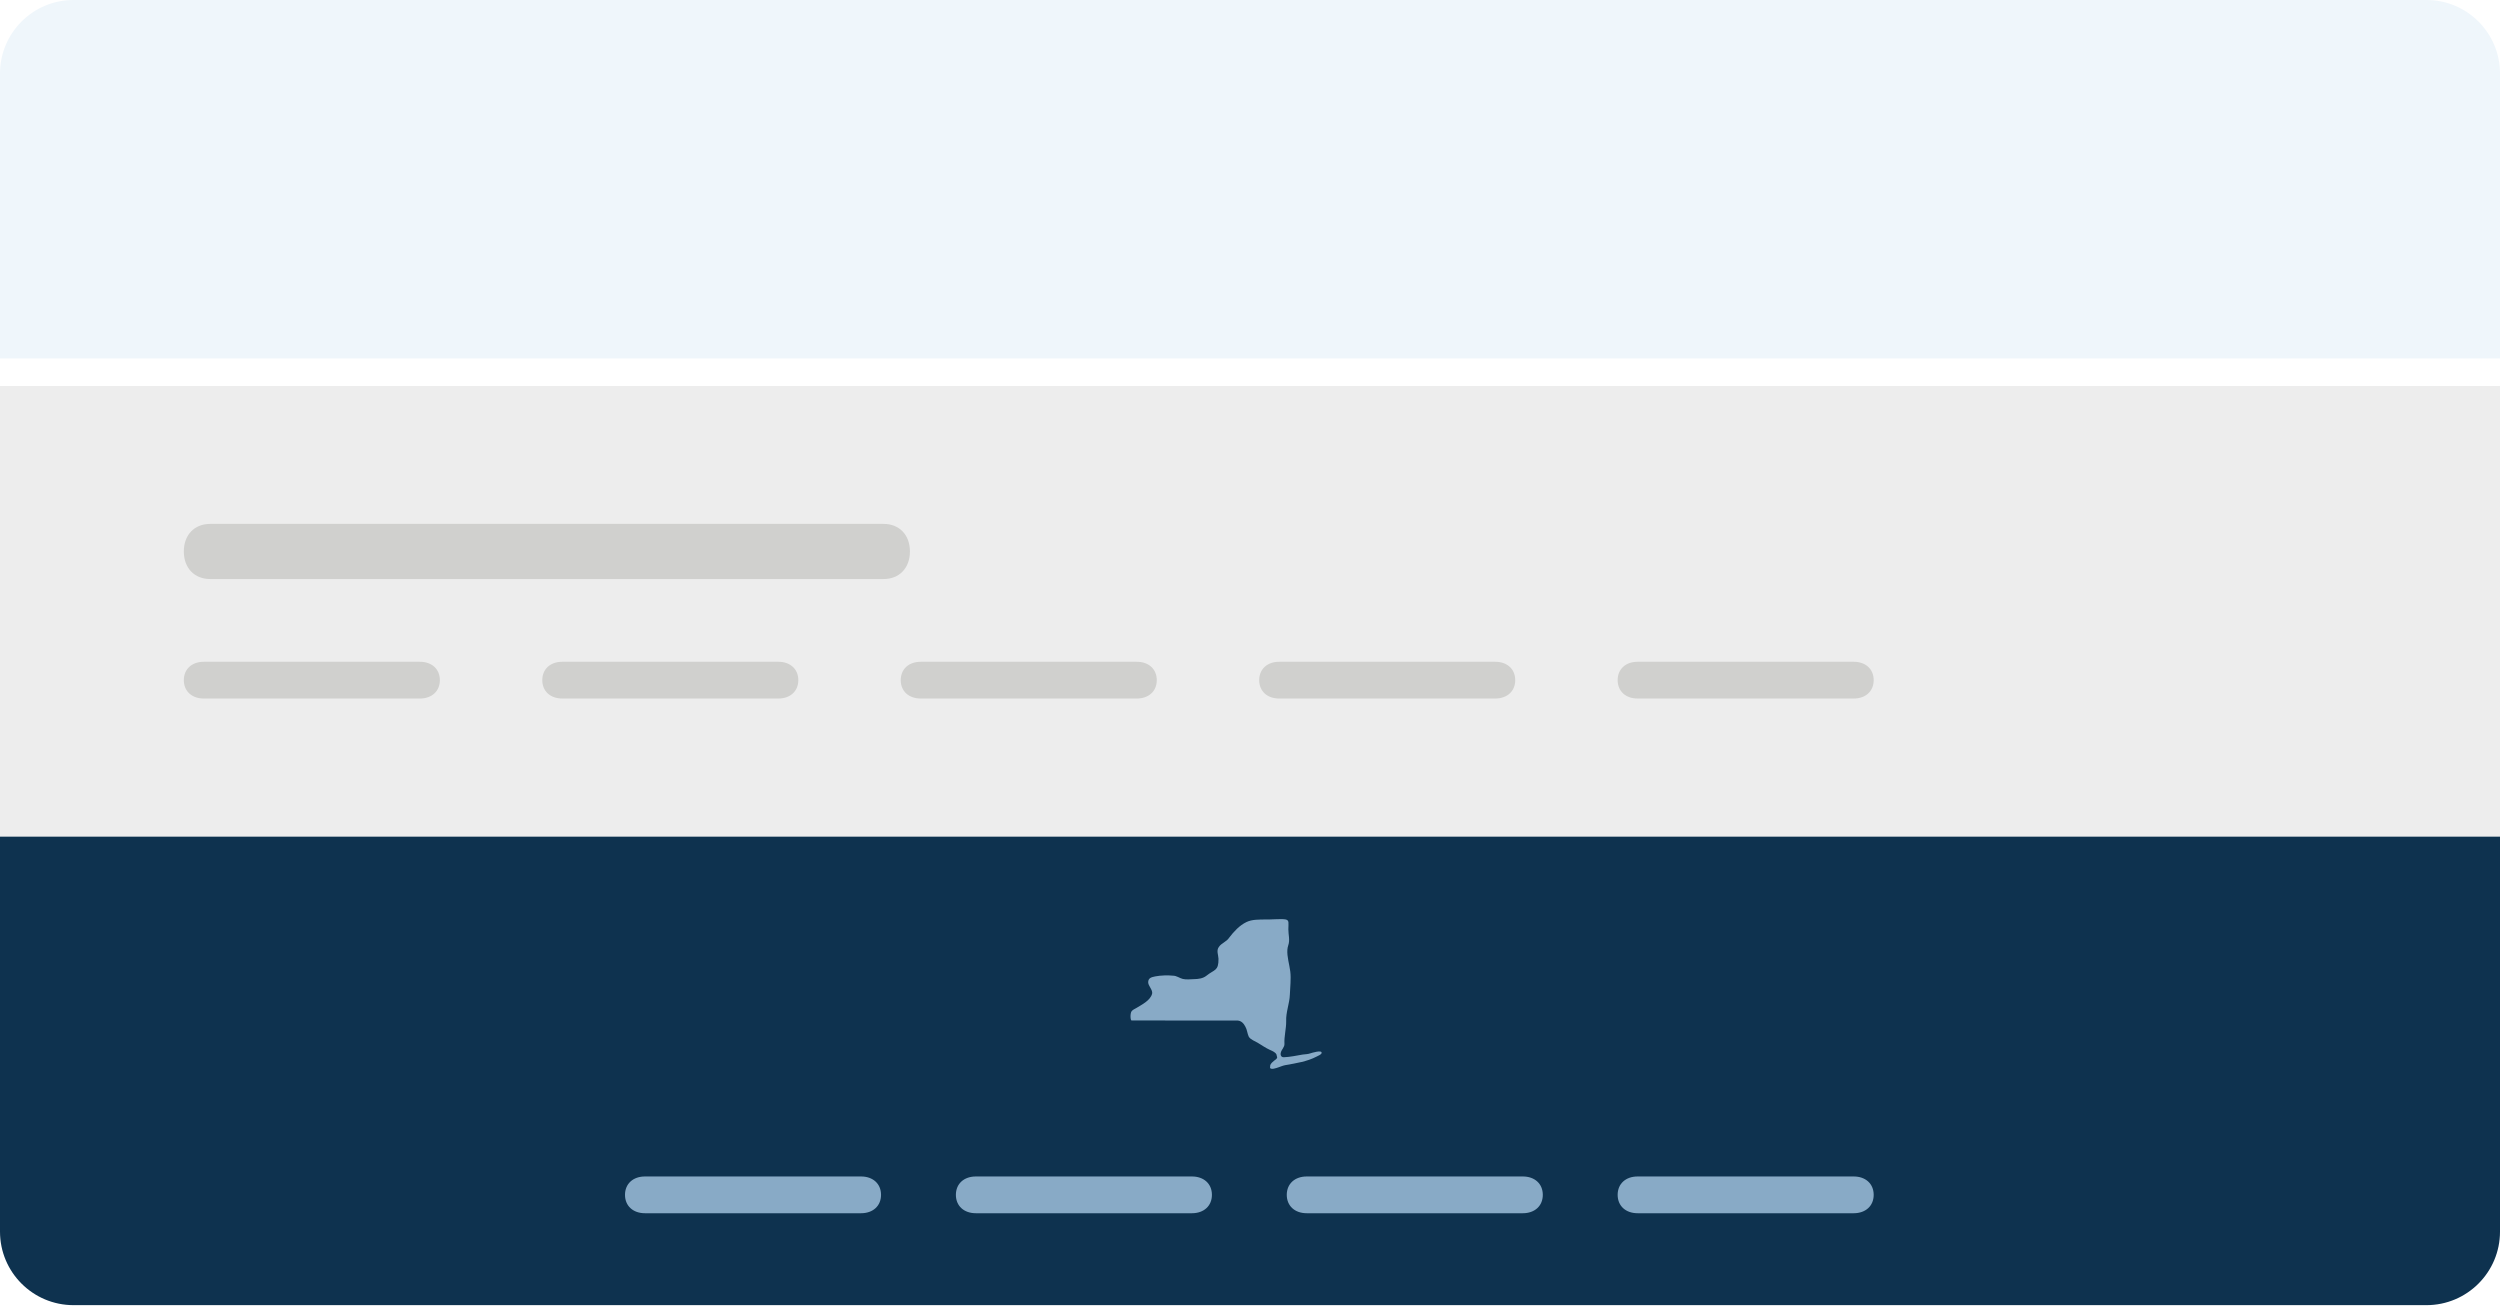
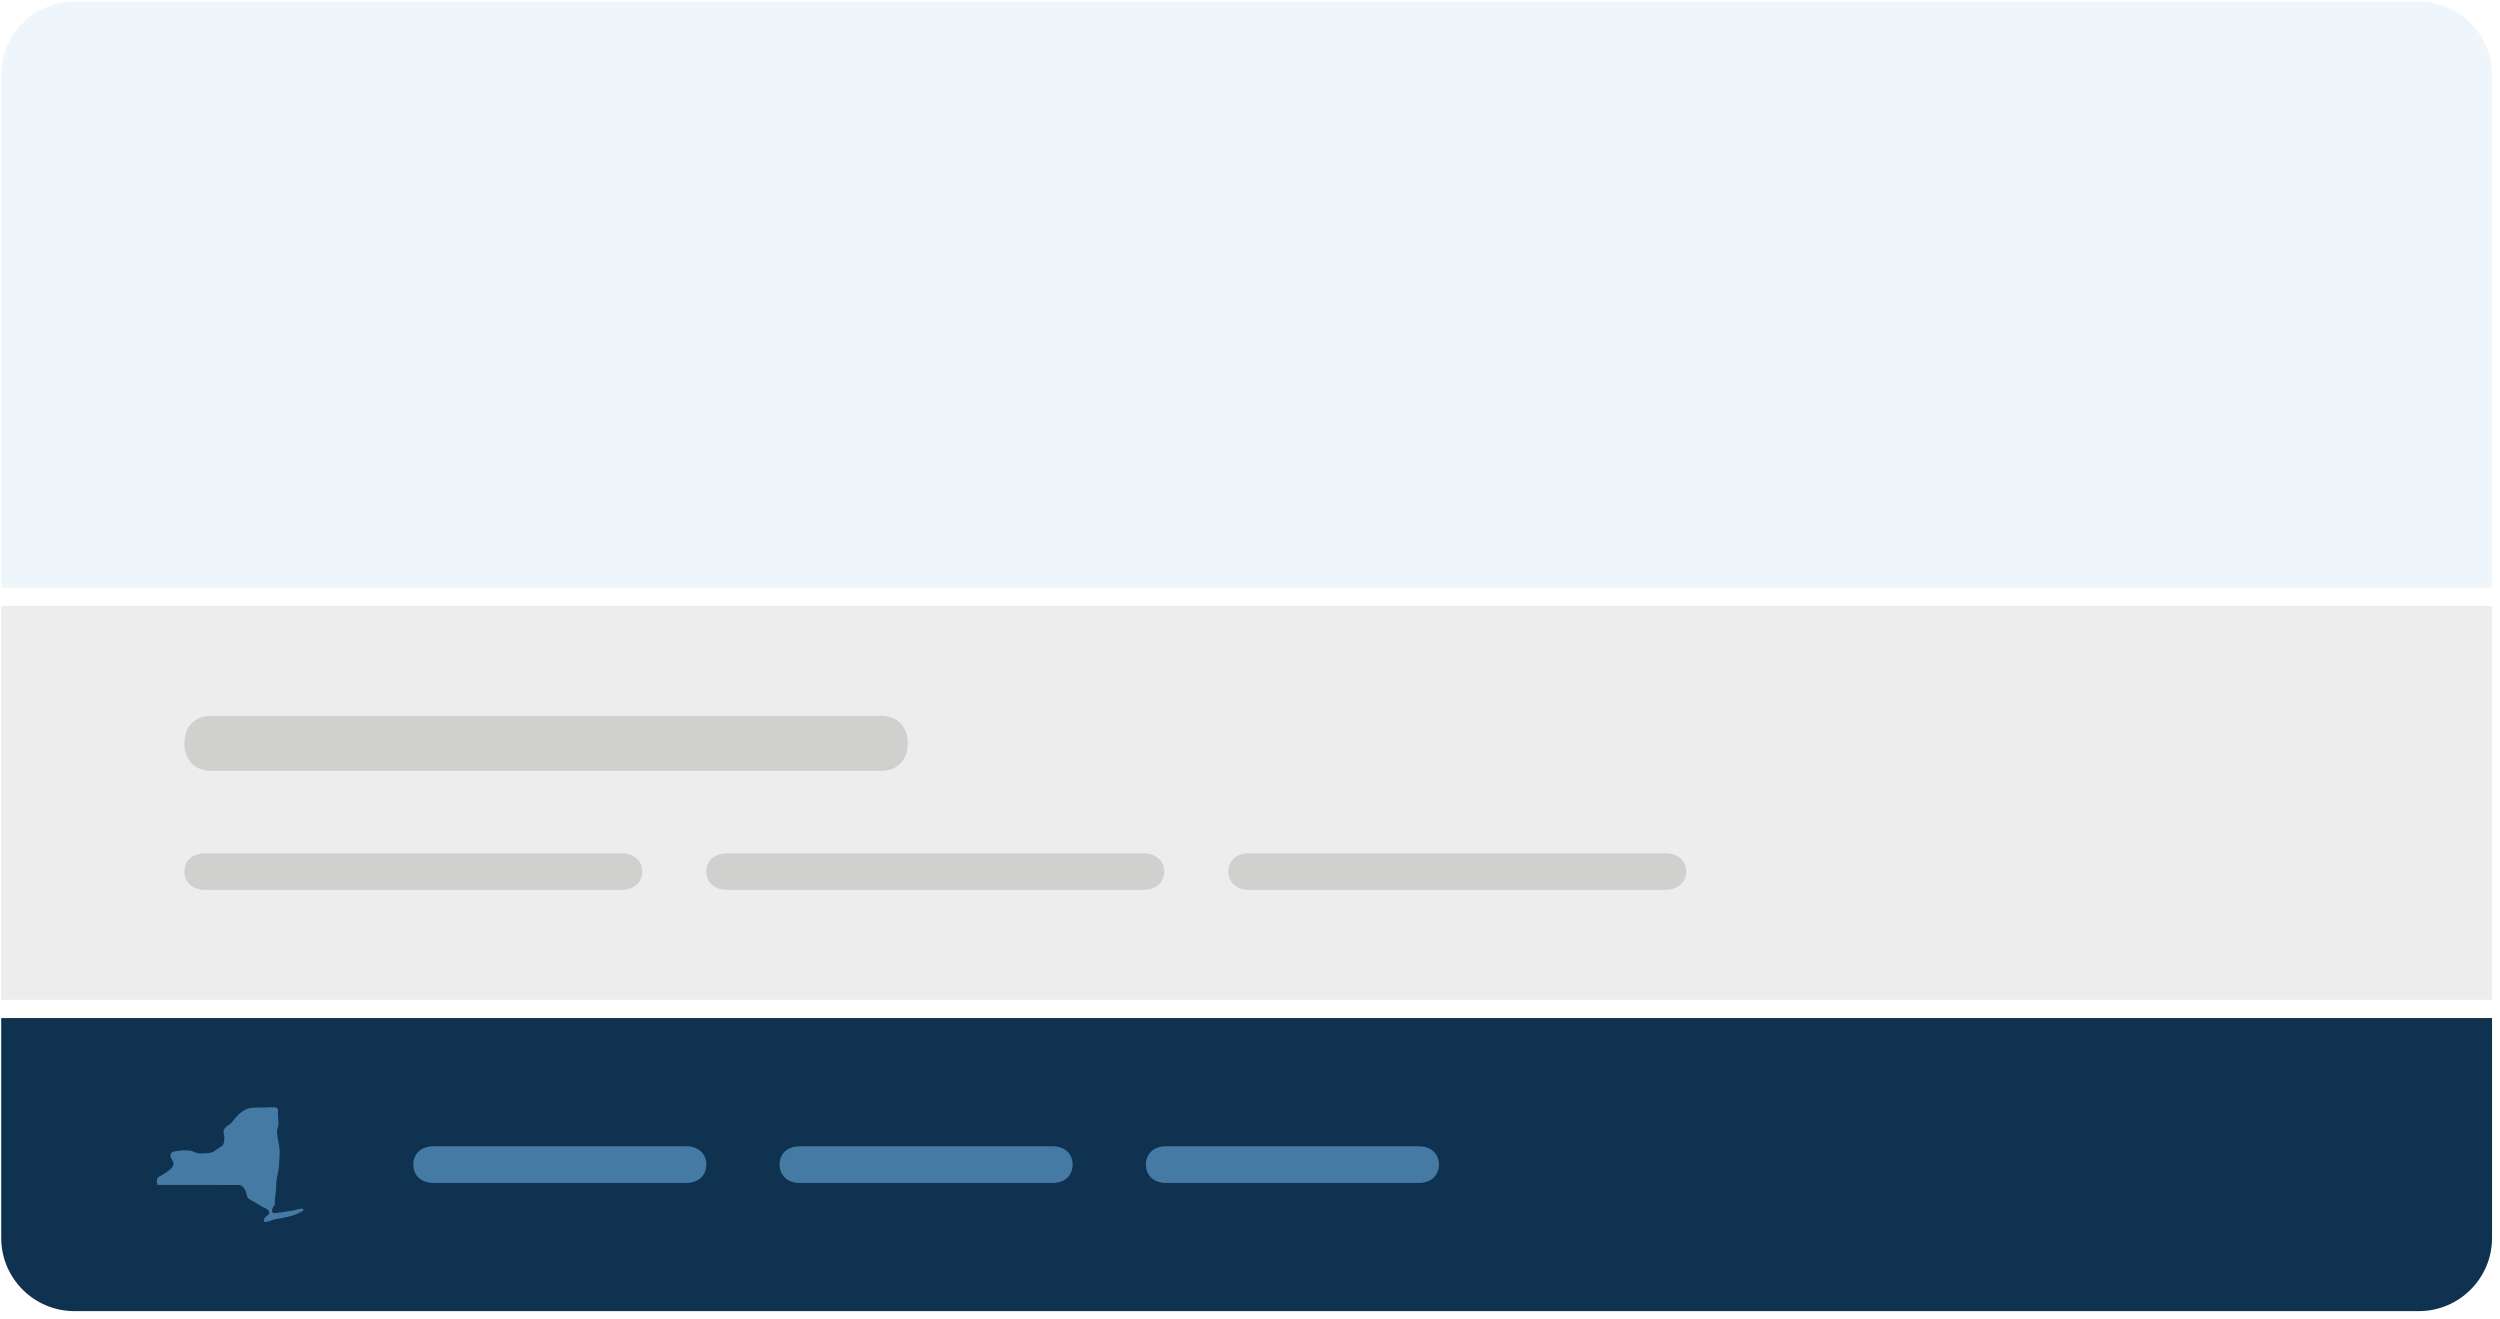
- <svg xmlns="http://www.w3.org/2000/svg" width="272" height="142" viewBox="0 0 272 142" fill="none">
-   <g id="UNav-Footer-art">
-     <path id="190x100 top rounded rectangle" d="M0 8C0 3.582 3.582 0 8 0H264C268.418 0 272 3.582 272 8V39H0V8Z" fill="#EFF6FB" />
-     <path id="Rectangle 12" d="M0 91H272V134C272 138.418 268.418 142 264 142H8C3.582 142 0 138.418 0 134V91Z" fill="#0E324F" />
-     <path id="Vector" d="M128.681 106.507C128.327 106.415 128.01 106.155 127.628 106.155C127.087 106.093 126.261 106.118 125.68 106.234C125.266 106.323 124.935 106.399 124.922 106.863C124.918 107.274 125.437 107.691 125.352 108.11C125.165 108.852 124.226 109.309 123.626 109.676C123.472 109.758 123.221 109.88 123.116 110.027C122.943 110.273 122.981 111.026 123.116 111.028C125.257 111.034 131.694 111.037 134.667 111.036C135.057 111.069 135.313 111.343 135.497 111.703C135.687 112.03 135.709 112.461 135.865 112.789C136.066 113.133 136.577 113.277 136.896 113.49C137.311 113.738 137.698 114.014 138.149 114.219C138.399 114.333 138.718 114.456 138.869 114.701L138.956 115.042C138.946 115.2 138.736 115.321 138.624 115.403C138.451 115.534 138.302 115.678 138.204 115.877L138.181 116.191C138.32 116.412 138.877 116.197 139.066 116.136C139.328 116.048 139.594 115.929 139.867 115.882C141.03 115.675 142.22 115.5 143.264 114.947C143.412 114.868 143.747 114.744 143.788 114.581C143.89 114.177 142.692 114.564 142.547 114.609C142.288 114.701 142.01 114.695 141.74 114.734C141.142 114.837 140.31 115.007 139.72 115.026C139.423 115.058 139.279 114.83 139.349 114.537C139.431 114.169 139.772 113.943 139.748 113.558C139.701 112.774 139.95 111.902 139.936 111.11C139.894 110.122 140.307 109.181 140.337 108.202C140.364 107.362 140.484 106.522 140.381 105.687C140.291 104.949 140.009 104.069 140.067 103.324C140.081 103.143 140.11 103.031 140.16 102.858C140.367 102.285 140.171 101.682 140.173 101.117C140.175 100.41 140.301 100.113 139.848 100.03C139.395 99.946 138.124 100.069 137.635 100.038C136.948 100.056 136.249 100.022 135.625 100.315C134.85 100.685 134.244 101.354 133.734 102.019C133.456 102.462 132.893 102.601 132.608 103.034C132.32 103.433 132.556 103.877 132.572 104.314C132.591 105.664 132.122 105.463 131.256 106.161C130.881 106.462 130.379 106.521 129.915 106.53C129.548 106.54 129.038 106.6 128.681 106.507Z" fill="#88AAC6" />
-     <path id="Vector_2" d="M93.679 132H70.178C68.871 132 68 131.2 68 130C68 128.8 68.871 128 70.178 128H93.679C94.986 128 95.857 128.8 95.857 130C95.857 131.2 94.986 132 93.679 132Z" fill="#88AAC6" />
-     <path id="Vector_3" d="M129.679 132H106.178C104.871 132 104 131.2 104 130C104 128.8 104.871 128 106.178 128H129.679C130.986 128 131.857 128.8 131.857 130C131.857 131.2 130.986 132 129.679 132Z" fill="#88AAC6" />
-     <path id="Vector_4" d="M165.679 132H142.178C140.871 132 140 131.2 140 130C140 128.8 140.871 128 142.178 128H165.679C166.986 128 167.857 128.8 167.857 130C167.857 131.2 166.986 132 165.679 132Z" fill="#88AAC6" />
-     <path id="Vector_5" d="M201.679 132H178.178C176.871 132 176 131.2 176 130C176 128.8 176.871 128 178.178 128H201.679C202.986 128 203.857 128.8 203.857 130C203.857 131.2 202.986 132 201.679 132Z" fill="#88AAC6" />
-     <path id="Vector_6" d="M272 42H0V91H272V42Z" fill="#EDEDED" />
-     <path id="Vector_7" d="M84.679 76H61.178C59.871 76 59 75.2 59 74C59 72.8 59.871 72 61.178 72H84.679C85.986 72 86.857 72.8 86.857 74C86.857 75.2 85.986 76 84.679 76Z" fill="#D0D0CE" />
-     <path id="Vector_8" d="M123.679 76H100.178C98.871 76 98 75.2 98 74C98 72.8 98.871 72 100.178 72H123.679C124.986 72 125.857 72.8 125.857 74C125.857 75.2 124.986 76 123.679 76Z" fill="#D0D0CE" />
-     <path id="Vector_9" d="M162.679 76H139.178C137.871 76 137 75.2 137 74C137 72.8 137.871 72 139.178 72H162.679C163.986 72 164.857 72.8 164.857 74C164.857 75.2 163.986 76 162.679 76Z" fill="#D0D0CE" />
-     <path id="Vector_10" d="M201.679 76H178.178C176.871 76 176 75.2 176 74C176 72.8 176.871 72 178.178 72H201.679C202.986 72 203.857 72.8 203.857 74C203.857 75.2 202.986 76 201.679 76Z" fill="#D0D0CE" />
-     <path id="Vector_11" d="M96.13 63H22.87C21.148 63 20 61.799 20 59.998C20 58.197 21.148 57 22.87 57H96.13C97.852 57 99 58.197 99 59.998C99 61.799 97.852 63 96.13 63Z" fill="#D0D0CE" />
-     <path id="Vector_12" d="M45.679 76H22.178C20.871 76 20 75.2 20 74C20 72.8 20.871 72 22.178 72H45.679C46.986 72 47.857 72.8 47.857 74C47.857 75.2 46.986 76 45.679 76Z" fill="#D0D0CE" />
-   </g>
+ <svg xmlns="http://www.w3.org/2000/svg" width="273" height="144" viewBox="0 0 273 144" fill="none">
+   <path d="M0.132 8.175C0.132 3.757 3.714 0.175 8.132 0.175H264.132C268.55 0.175 272.132 3.757 272.132 8.175V64.175H0.132V8.175Z" fill="#EFF6FB" />
+   <path d="M0.132 111.175H272.132V135.175C272.132 139.593 268.55 143.175 264.132 143.175H8.132C3.714 143.175 0.132 139.593 0.132 135.175V111.175Z" fill="#0E324F" />
+   <path d="M21.503 125.915C21.231 125.844 20.987 125.644 20.693 125.644C20.276 125.597 19.641 125.616 19.194 125.705C18.876 125.774 18.621 125.832 18.611 126.189C18.607 126.505 19.007 126.826 18.941 127.149C18.798 127.72 18.075 128.071 17.614 128.354C17.495 128.417 17.302 128.511 17.221 128.624C17.088 128.813 17.117 129.392 17.221 129.394C18.869 129.399 23.822 129.401 26.109 129.4C26.409 129.425 26.606 129.637 26.748 129.913C26.894 130.165 26.911 130.497 27.031 130.749C27.185 131.014 27.579 131.124 27.824 131.288C28.143 131.479 28.441 131.692 28.788 131.85C28.98 131.937 29.226 132.032 29.342 132.22L29.409 132.482C29.402 132.604 29.24 132.697 29.154 132.761C29.02 132.861 28.906 132.972 28.831 133.125L28.813 133.367C28.92 133.537 29.348 133.372 29.494 133.324C29.696 133.256 29.9 133.165 30.11 133.129C31.005 132.97 31.921 132.835 32.724 132.41C32.838 132.349 33.096 132.253 33.127 132.128C33.206 131.817 32.284 132.114 32.172 132.15C31.973 132.22 31.759 132.215 31.552 132.246C31.091 132.325 30.451 132.456 29.997 132.47C29.769 132.495 29.658 132.32 29.712 132.094C29.775 131.811 30.037 131.637 30.019 131.341C29.982 130.737 30.174 130.067 30.163 129.457C30.131 128.696 30.449 127.972 30.472 127.219C30.492 126.573 30.585 125.927 30.506 125.285C30.437 124.716 30.219 124.04 30.264 123.466C30.275 123.327 30.297 123.24 30.336 123.108C30.495 122.667 30.344 122.203 30.346 121.768C30.347 121.224 30.444 120.996 30.095 120.931C29.747 120.867 28.769 120.962 28.392 120.937C27.864 120.952 27.326 120.925 26.846 121.151C26.25 121.435 25.783 121.95 25.391 122.462C25.177 122.803 24.744 122.91 24.525 123.243C24.303 123.55 24.485 123.891 24.497 124.228C24.512 125.266 24.151 125.112 23.484 125.649C23.196 125.881 22.81 125.926 22.453 125.933C22.17 125.94 21.777 125.987 21.503 125.915Z" fill="#457AA5" />
+   <path d="M74.947 129.175H47.316C46.006 129.175 45.132 128.375 45.132 127.174C45.132 125.973 46.006 125.175 47.316 125.175H74.947C76.258 125.175 77.132 125.973 77.132 127.174C77.132 128.375 76.258 129.175 74.947 129.175Z" fill="#457AA5" />
+   <path d="M114.947 129.175H87.316C86.006 129.175 85.132 128.375 85.132 127.174C85.132 125.973 86.006 125.175 87.316 125.175H114.947C116.258 125.175 117.132 125.973 117.132 127.174C117.132 128.375 116.258 129.175 114.947 129.175Z" fill="#457AA5" />
+   <path d="M154.947 129.175H127.316C126.006 129.175 125.132 128.375 125.132 127.174C125.132 125.973 126.006 125.175 127.316 125.175H154.947C156.258 125.175 157.132 125.973 157.132 127.174C157.132 128.375 156.258 129.175 154.947 129.175Z" fill="#457AA5" />
+   <rect width="272" height="43" transform="translate(0.131836 66.175)" fill="#EDEDED" />
+   <path d="M96.261 84.175H23.002C21.28 84.175 20.132 82.974 20.132 81.173C20.132 79.372 21.28 78.175 23.002 78.175H96.261C97.984 78.175 99.132 79.372 99.132 81.173C99.132 82.974 97.984 84.175 96.261 84.175Z" fill="#D0D0CE" />
+   <path d="M67.832 97.175H22.432C21.052 97.175 20.132 96.375 20.132 95.175C20.132 93.975 21.052 93.175 22.432 93.175H67.832C69.212 93.175 70.132 93.975 70.132 95.175C70.132 96.375 69.212 97.175 67.832 97.175Z" fill="#D0D0CE" />
+   <path d="M124.832 97.175H79.432C78.052 97.175 77.132 96.375 77.132 95.175C77.132 93.975 78.052 93.175 79.432 93.175H124.832C126.212 93.175 127.132 93.975 127.132 95.175C127.132 96.375 126.212 97.175 124.832 97.175Z" fill="#D0D0CE" />
+   <path d="M181.832 97.175H136.432C135.052 97.175 134.132 96.375 134.132 95.175C134.132 93.975 135.052 93.175 136.432 93.175H181.832C183.212 93.175 184.132 93.975 184.132 95.175C184.132 96.375 183.212 97.175 181.832 97.175Z" fill="#D0D0CE" />
</svg>
